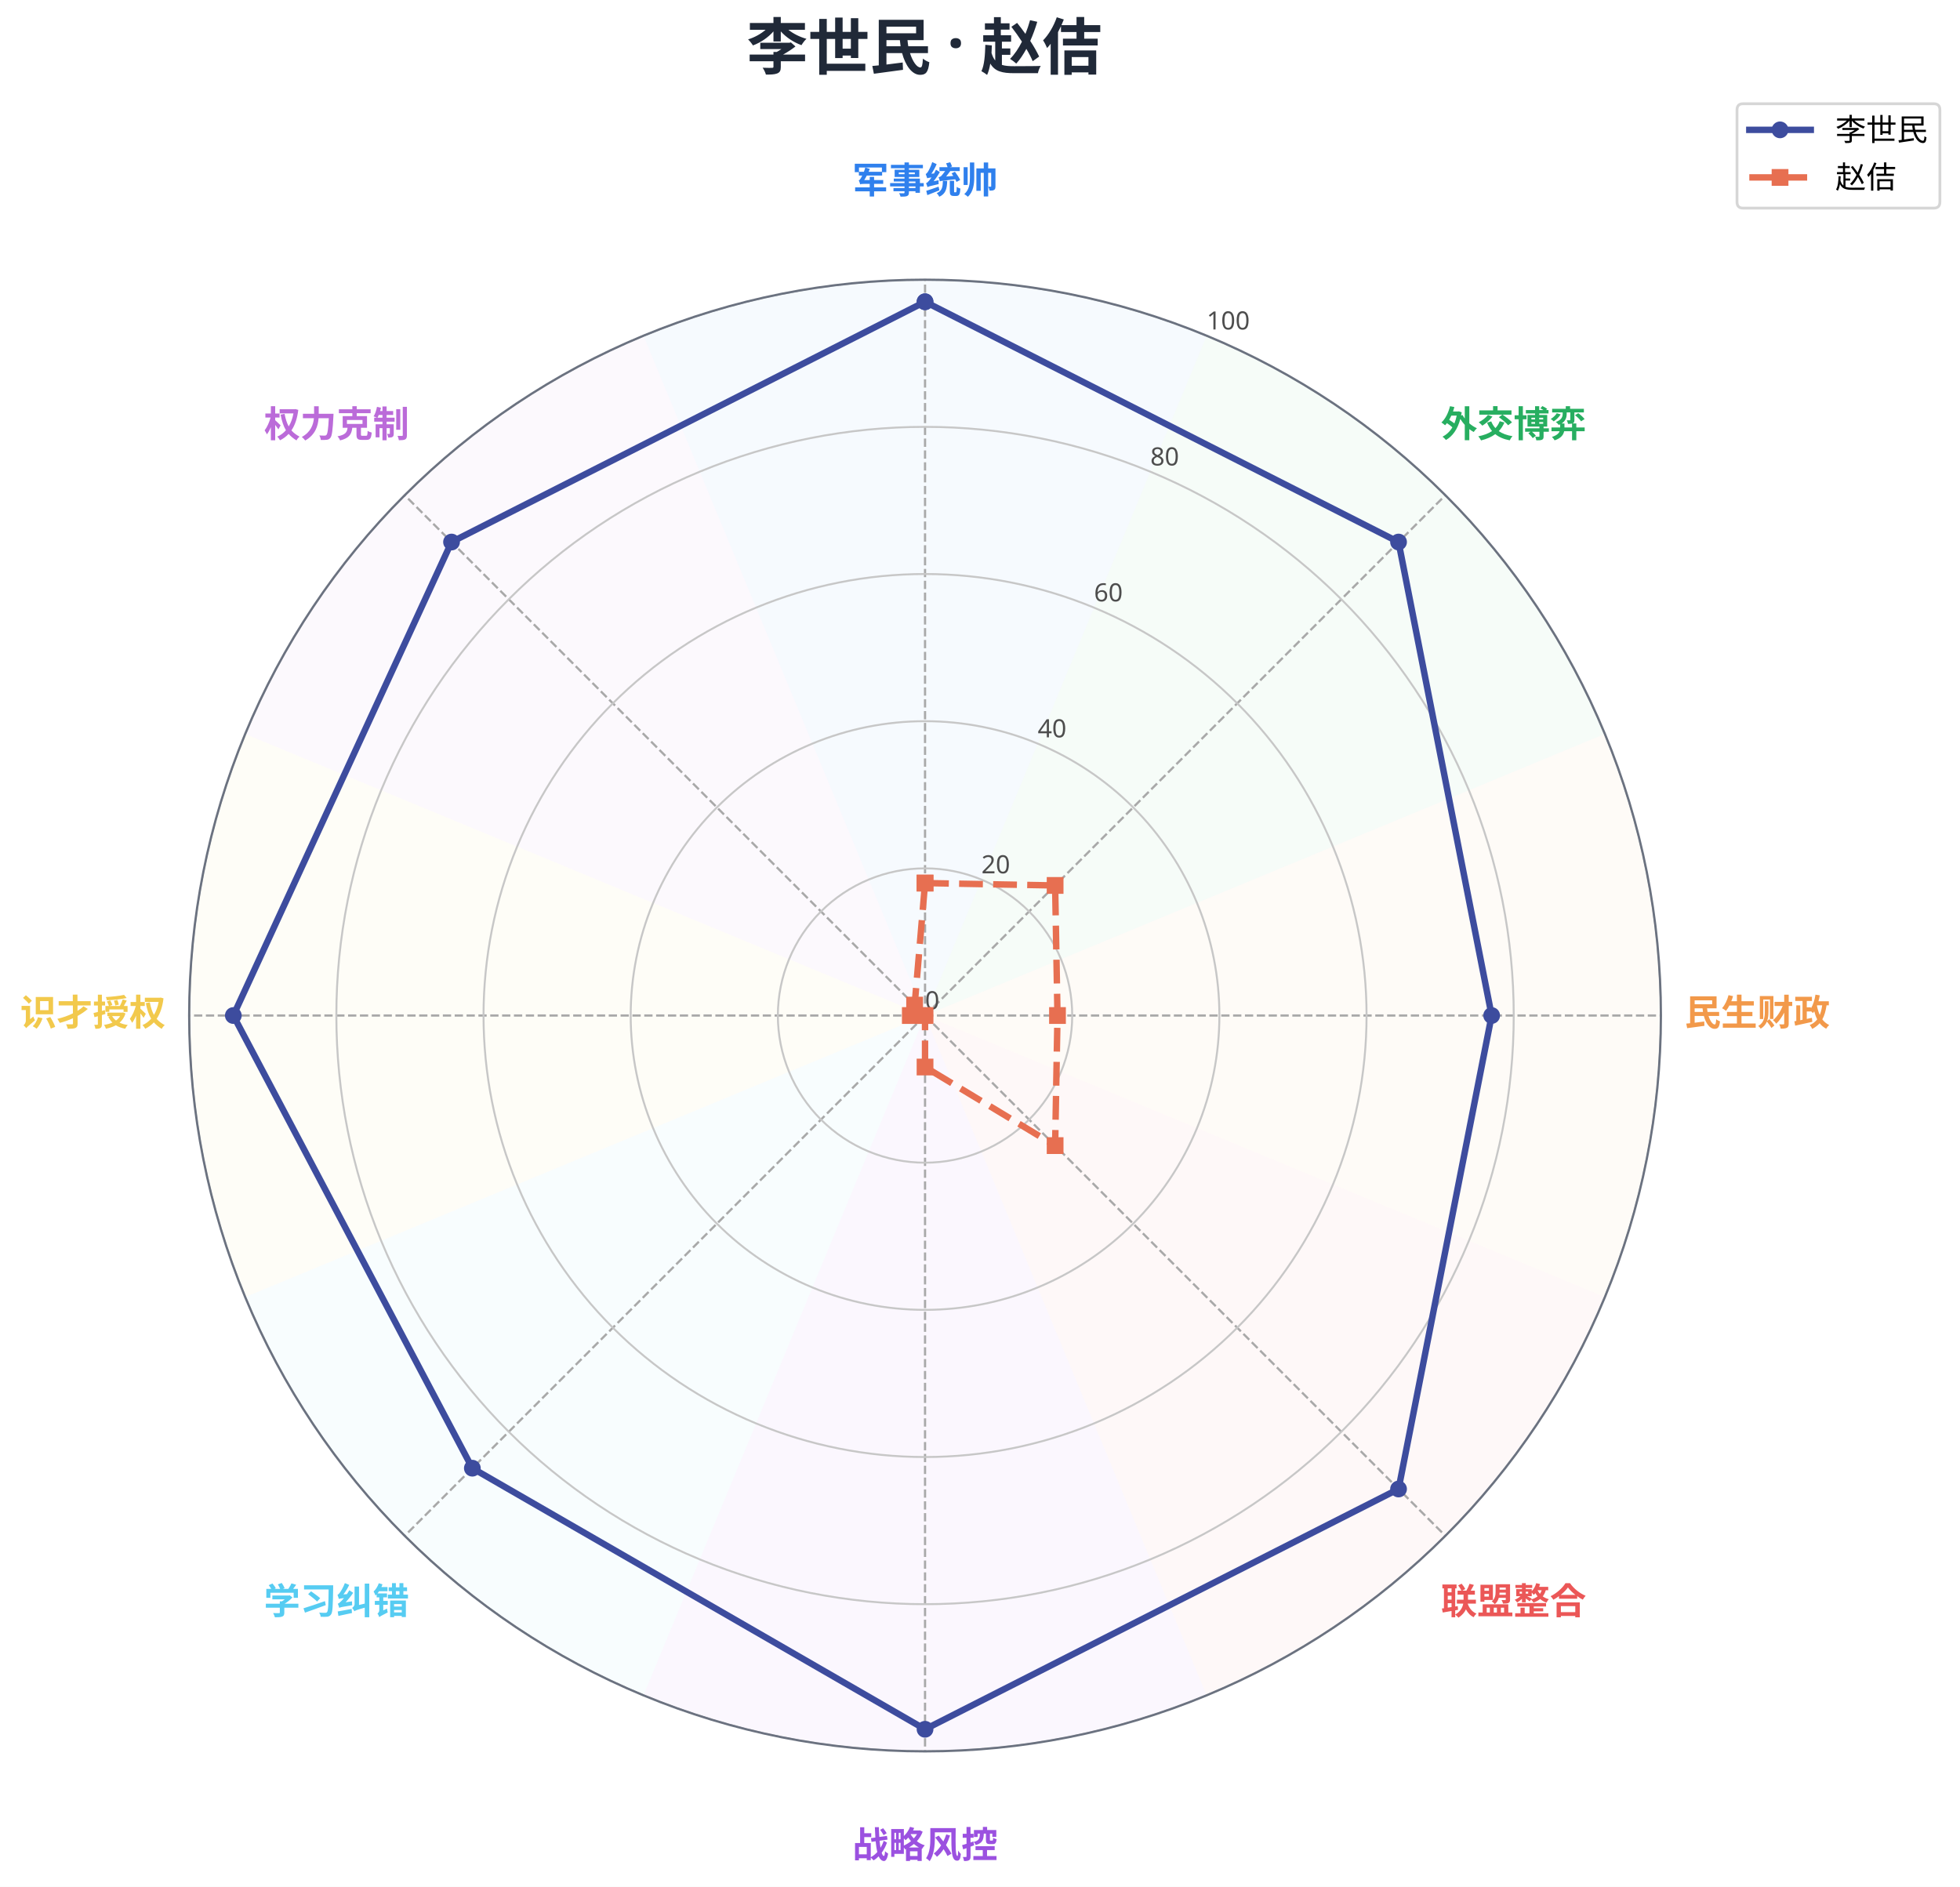
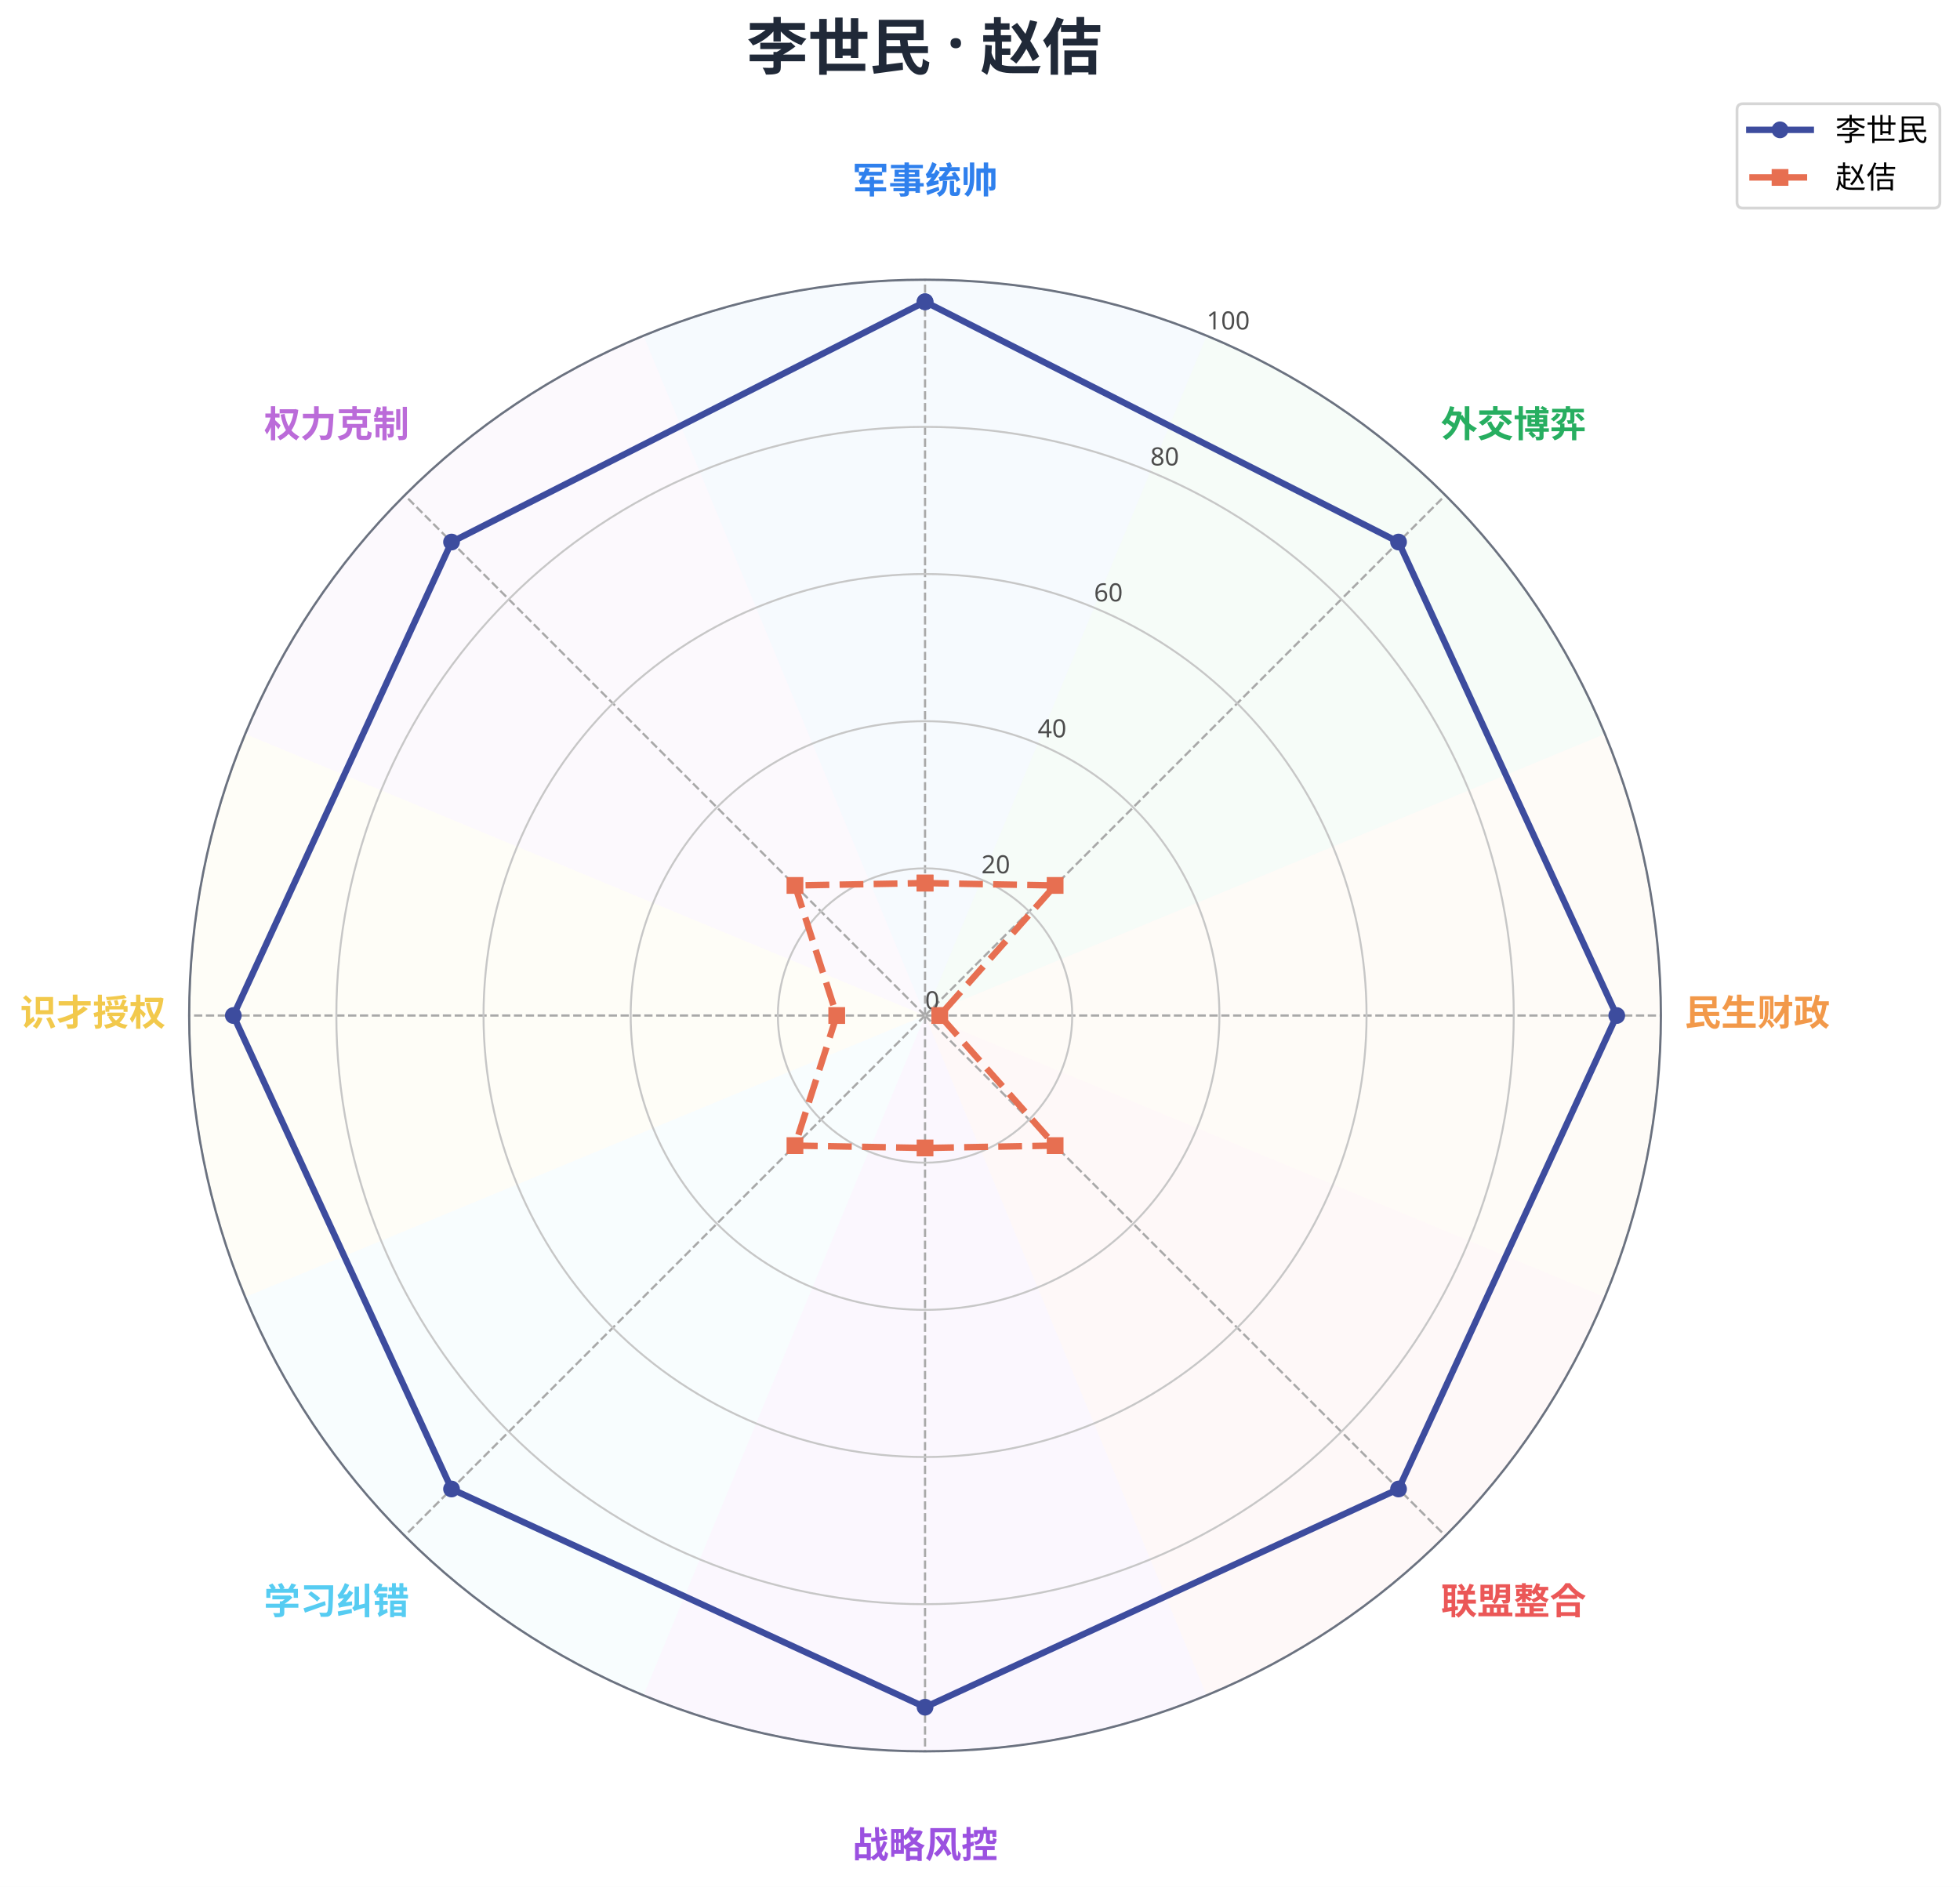
<svg xmlns="http://www.w3.org/2000/svg" xmlns:xlink="http://www.w3.org/1999/xlink" width="701.416pt" height="675.29pt" viewBox="0 0 701.416 675.29" version="1.1">
  <defs>
    <style type="text/css">*{stroke-linejoin: round; stroke-linecap: butt}</style>
  </defs>
  <g id="figure_1">
    <g id="patch_1">
      <path d="M 0 675.29 L 701.416 675.29 L 701.416 -0 L 0 -0 z " style="fill: #ffffff" />
    </g>
    <g id="axes_1">
      <g id="patch_2">
        <path d="M 594.38 363.438 C 594.38 328.857 587.568 294.611 574.334 262.662 C 561.101 230.713 541.702 201.681 517.25 177.229 C 492.797 152.776 463.765 133.377 431.816 120.144 C 399.867 106.91 365.621 100.098 331.04 100.098 C 296.459 100.098 262.213 106.91 230.264 120.144 C 198.315 133.377 169.283 152.776 144.831 177.229 C 120.378 201.681 100.979 230.713 87.746 262.662 C 74.512 294.611 67.7 328.857 67.7 363.438 C 67.7 398.02 74.512 432.265 87.746 464.214 C 100.979 496.163 120.378 525.195 144.831 549.648 C 169.283 574.1 198.315 593.499 230.264 606.732 C 262.213 619.966 296.459 626.778 331.04 626.778 C 365.621 626.778 399.867 619.966 431.816 606.732 C 463.765 593.499 492.797 574.1 517.25 549.648 C 541.702 525.195 561.101 496.163 574.334 464.214 C 587.568 432.265 594.38 398.02 594.38 363.438 M 331.04 363.438 C 331.04 363.438 331.04 363.438 331.04 363.438 C 331.04 363.438 331.04 363.438 331.04 363.438 C 331.04 363.438 331.04 363.438 331.04 363.438 C 331.04 363.438 331.04 363.438 331.04 363.438 C 331.04 363.438 331.04 363.438 331.04 363.438 C 331.04 363.438 331.04 363.438 331.04 363.438 C 331.04 363.438 331.04 363.438 331.04 363.438 C 331.04 363.438 331.04 363.438 331.04 363.438 C 331.04 363.438 331.04 363.438 331.04 363.438 C 331.04 363.438 331.04 363.438 331.04 363.438 C 331.04 363.438 331.04 363.438 331.04 363.438 C 331.04 363.438 331.04 363.438 331.04 363.438 C 331.04 363.438 331.04 363.438 331.04 363.438 C 331.04 363.438 331.04 363.438 331.04 363.438 C 331.04 363.438 331.04 363.438 331.04 363.438 C 331.04 363.438 331.04 363.438 331.04 363.438 z " style="fill: #ffffff" />
      </g>
      <g id="patch_3">
-         <path d="M 331.04 363.438 C 331.04 363.438 331.04 363.438 331.04 363.438 C 331.04 363.438 331.04 363.438 331.04 363.438 L 431.816 120.144 C 399.867 106.91 365.621 100.098 331.04 100.098 C 296.459 100.098 262.213 106.91 230.264 120.144 z " clip-path="url(#p2c9082686b)" style="fill: #2f80ed; opacity: 0.045" />
+         <path d="M 331.04 363.438 C 331.04 363.438 331.04 363.438 331.04 363.438 C 331.04 363.438 331.04 363.438 331.04 363.438 L 431.816 120.144 C 399.867 106.91 365.621 100.098 331.04 100.098 C 296.459 100.098 262.213 106.91 230.264 120.144 z " clip-path="url(#p7568ff7779)" style="fill: #2f80ed; opacity: 0.045" />
      </g>
      <g id="patch_4">
-         <path d="M 331.04 363.438 C 331.04 363.438 331.04 363.438 331.04 363.438 C 331.04 363.438 331.04 363.438 331.04 363.438 L 574.334 262.662 C 561.101 230.713 541.702 201.681 517.25 177.229 C 492.797 152.776 463.765 133.377 431.816 120.144 z " clip-path="url(#p2c9082686b)" style="fill: #27ae60; opacity: 0.045" />
+         <path d="M 331.04 363.438 C 331.04 363.438 331.04 363.438 331.04 363.438 C 331.04 363.438 331.04 363.438 331.04 363.438 L 574.334 262.662 C 561.101 230.713 541.702 201.681 517.25 177.229 C 492.797 152.776 463.765 133.377 431.816 120.144 z " clip-path="url(#p7568ff7779)" style="fill: #27ae60; opacity: 0.045" />
      </g>
      <g id="patch_5">
-         <path d="M 331.04 363.438 C 331.04 363.438 331.04 363.438 331.04 363.438 C 331.04 363.438 331.04 363.438 331.04 363.438 L 574.334 464.214 C 587.568 432.265 594.38 398.02 594.38 363.438 C 594.38 328.857 587.568 294.611 574.334 262.662 z " clip-path="url(#p2c9082686b)" style="fill: #f2994a; opacity: 0.045" />
+         <path d="M 331.04 363.438 C 331.04 363.438 331.04 363.438 331.04 363.438 C 331.04 363.438 331.04 363.438 331.04 363.438 L 574.334 464.214 C 587.568 432.265 594.38 398.02 594.38 363.438 C 594.38 328.857 587.568 294.611 574.334 262.662 z " clip-path="url(#p7568ff7779)" style="fill: #f2994a; opacity: 0.045" />
      </g>
      <g id="patch_6">
-         <path d="M 331.04 363.438 C 331.04 363.438 331.04 363.438 331.04 363.438 C 331.04 363.438 331.04 363.438 331.04 363.438 L 431.816 606.732 C 463.765 593.499 492.797 574.1 517.25 549.648 C 541.702 525.195 561.101 496.163 574.334 464.214 z " clip-path="url(#p2c9082686b)" style="fill: #eb5757; opacity: 0.045" />
+         <path d="M 331.04 363.438 C 331.04 363.438 331.04 363.438 331.04 363.438 C 331.04 363.438 331.04 363.438 331.04 363.438 L 431.816 606.732 C 463.765 593.499 492.797 574.1 517.25 549.648 C 541.702 525.195 561.101 496.163 574.334 464.214 z " clip-path="url(#p7568ff7779)" style="fill: #eb5757; opacity: 0.045" />
      </g>
      <g id="patch_7">
-         <path d="M 331.04 363.438 C 331.04 363.438 331.04 363.438 331.04 363.438 C 331.04 363.438 331.04 363.438 331.04 363.438 L 230.264 606.732 C 262.213 619.966 296.459 626.778 331.04 626.778 C 365.621 626.778 399.867 619.966 431.816 606.732 z " clip-path="url(#p2c9082686b)" style="fill: #9b51e0; opacity: 0.045" />
+         <path d="M 331.04 363.438 C 331.04 363.438 331.04 363.438 331.04 363.438 C 331.04 363.438 331.04 363.438 331.04 363.438 L 230.264 606.732 C 262.213 619.966 296.459 626.778 331.04 626.778 C 365.621 626.778 399.867 619.966 431.816 606.732 z " clip-path="url(#p7568ff7779)" style="fill: #9b51e0; opacity: 0.045" />
      </g>
      <g id="patch_8">
-         <path d="M 331.04 363.438 C 331.04 363.438 331.04 363.438 331.04 363.438 C 331.04 363.438 331.04 363.438 331.04 363.438 L 87.746 464.214 C 100.979 496.163 120.378 525.195 144.831 549.648 C 169.283 574.1 198.315 593.499 230.264 606.732 z " clip-path="url(#p2c9082686b)" style="fill: #56ccf2; opacity: 0.045" />
+         <path d="M 331.04 363.438 C 331.04 363.438 331.04 363.438 331.04 363.438 C 331.04 363.438 331.04 363.438 331.04 363.438 L 87.746 464.214 C 100.979 496.163 120.378 525.195 144.831 549.648 C 169.283 574.1 198.315 593.499 230.264 606.732 z " clip-path="url(#p7568ff7779)" style="fill: #56ccf2; opacity: 0.045" />
      </g>
      <g id="patch_9">
-         <path d="M 331.04 363.438 C 331.04 363.438 331.04 363.438 331.04 363.438 C 331.04 363.438 331.04 363.438 331.04 363.438 L 87.746 262.662 C 74.512 294.611 67.7 328.857 67.7 363.438 C 67.7 398.02 74.512 432.265 87.746 464.214 z " clip-path="url(#p2c9082686b)" style="fill: #f2c94c; opacity: 0.045" />
+         <path d="M 331.04 363.438 C 331.04 363.438 331.04 363.438 331.04 363.438 C 331.04 363.438 331.04 363.438 331.04 363.438 L 87.746 262.662 C 74.512 294.611 67.7 328.857 67.7 363.438 C 67.7 398.02 74.512 432.265 87.746 464.214 z " clip-path="url(#p7568ff7779)" style="fill: #f2c94c; opacity: 0.045" />
      </g>
      <g id="patch_10">
-         <path d="M 331.04 363.438 C 331.04 363.438 331.04 363.438 331.04 363.438 C 331.04 363.438 331.04 363.438 331.04 363.438 L 230.264 120.144 C 198.315 133.377 169.283 152.776 144.831 177.229 C 120.378 201.681 100.979 230.713 87.746 262.662 z " clip-path="url(#p2c9082686b)" style="fill: #bb6bd9; opacity: 0.045" />
+         <path d="M 331.04 363.438 C 331.04 363.438 331.04 363.438 331.04 363.438 C 331.04 363.438 331.04 363.438 331.04 363.438 L 230.264 120.144 C 198.315 133.377 169.283 152.776 144.831 177.229 C 120.378 201.681 100.979 230.713 87.746 262.662 z " clip-path="url(#p7568ff7779)" style="fill: #bb6bd9; opacity: 0.045" />
      </g>
      <g id="matplotlib.axis_1">
        <g id="xtick_1">
          <g id="line2d_1">
-             <path d="M 331.04 363.438 L 331.04 100.098 " clip-path="url(#p2c9082686b)" style="fill: none; stroke-dasharray: 2.96,1.28; stroke-dashoffset: 0; stroke: #a9a9a9; stroke-width: 0.8" />
+             <path d="M 331.04 363.438 L 331.04 100.098 " clip-path="url(#p7568ff7779)" style="fill: none; stroke-dasharray: 2.96,1.28; stroke-dashoffset: 0; stroke: #a9a9a9; stroke-width: 0.8" />
          </g>
          <g id="text_1">
            <text style="font-weight: 600; font-size: 13px; font-family: 'Microsoft YaHei'; text-anchor: middle; fill: #2f80ed" x="331.04" y="69.178" transform="rotate(-0 331.04 69.17812)">军事统帅</text>
          </g>
        </g>
        <g id="xtick_2">
          <g id="line2d_2">
-             <path d="M 331.04 363.438 L 517.25 177.229 " clip-path="url(#p2c9082686b)" style="fill: none; stroke-dasharray: 2.96,1.28; stroke-dashoffset: 0; stroke: #a9a9a9; stroke-width: 0.8" />
+             <path d="M 331.04 363.438 L 517.25 177.229 " clip-path="url(#p7568ff7779)" style="fill: none; stroke-dasharray: 2.96,1.28; stroke-dashoffset: 0; stroke: #a9a9a9; stroke-width: 0.8" />
          </g>
          <g id="text_2">
            <text style="font-weight: 600; font-size: 13px; font-family: 'Microsoft YaHei'; text-anchor: middle; fill: #27ae60" x="541.645" y="156.413" transform="rotate(-0 541.6447 156.4134)">外交博弈</text>
          </g>
        </g>
        <g id="xtick_3">
          <g id="line2d_3">
-             <path d="M 331.04 363.438 L 594.38 363.438 " clip-path="url(#p2c9082686b)" style="fill: none; stroke-dasharray: 2.96,1.28; stroke-dashoffset: 0; stroke: #a9a9a9; stroke-width: 0.8" />
+             <path d="M 331.04 363.438 L 594.38 363.438 " clip-path="url(#p7568ff7779)" style="fill: none; stroke-dasharray: 2.96,1.28; stroke-dashoffset: 0; stroke: #a9a9a9; stroke-width: 0.8" />
          </g>
          <g id="text_3">
            <text style="font-weight: 600; font-size: 13px; font-family: 'Microsoft YaHei'; text-anchor: middle; fill: #f2994a" x="628.88" y="367.018" transform="rotate(-0 628.88 367.0181)">民生财政</text>
          </g>
        </g>
        <g id="xtick_4">
          <g id="line2d_4">
-             <path d="M 331.04 363.438 L 517.25 549.648 " clip-path="url(#p2c9082686b)" style="fill: none; stroke-dasharray: 2.96,1.28; stroke-dashoffset: 0; stroke: #a9a9a9; stroke-width: 0.8" />
+             <path d="M 331.04 363.438 L 517.25 549.648 " clip-path="url(#p7568ff7779)" style="fill: none; stroke-dasharray: 2.96,1.28; stroke-dashoffset: 0; stroke: #a9a9a9; stroke-width: 0.8" />
          </g>
          <g id="text_4">
            <text style="font-weight: 600; font-size: 13px; font-family: 'Microsoft YaHei'; text-anchor: middle; fill: #eb5757" x="541.645" y="577.623" transform="rotate(-0 541.6447 577.6228)">联盟整合</text>
          </g>
        </g>
        <g id="xtick_5">
          <g id="line2d_5">
-             <path d="M 331.04 363.438 L 331.04 626.778 " clip-path="url(#p2c9082686b)" style="fill: none; stroke-dasharray: 2.96,1.28; stroke-dashoffset: 0; stroke: #a9a9a9; stroke-width: 0.8" />
+             <path d="M 331.04 363.438 L 331.04 626.778 " clip-path="url(#p7568ff7779)" style="fill: none; stroke-dasharray: 2.96,1.28; stroke-dashoffset: 0; stroke: #a9a9a9; stroke-width: 0.8" />
          </g>
          <g id="text_5">
            <text style="font-weight: 600; font-size: 13px; font-family: 'Microsoft YaHei'; text-anchor: middle; fill: #9b51e0" x="331.04" y="664.858" transform="rotate(-0 331.04 664.8581)">战略风控</text>
          </g>
        </g>
        <g id="xtick_6">
          <g id="line2d_6">
-             <path d="M 331.04 363.438 L 144.831 549.648 " clip-path="url(#p2c9082686b)" style="fill: none; stroke-dasharray: 2.96,1.28; stroke-dashoffset: 0; stroke: #a9a9a9; stroke-width: 0.8" />
+             <path d="M 331.04 363.438 L 144.831 549.648 " clip-path="url(#p7568ff7779)" style="fill: none; stroke-dasharray: 2.96,1.28; stroke-dashoffset: 0; stroke: #a9a9a9; stroke-width: 0.8" />
          </g>
          <g id="text_6">
            <text style="font-weight: 600; font-size: 13px; font-family: 'Microsoft YaHei'; text-anchor: middle; fill: #56ccf2" x="120.435" y="577.623" transform="rotate(-0 120.4353 577.6228)">学习纠错</text>
          </g>
        </g>
        <g id="xtick_7">
          <g id="line2d_7">
-             <path d="M 331.04 363.438 L 67.7 363.438 " clip-path="url(#p2c9082686b)" style="fill: none; stroke-dasharray: 2.96,1.28; stroke-dashoffset: 0; stroke: #a9a9a9; stroke-width: 0.8" />
+             <path d="M 331.04 363.438 L 67.7 363.438 " clip-path="url(#p7568ff7779)" style="fill: none; stroke-dasharray: 2.96,1.28; stroke-dashoffset: 0; stroke: #a9a9a9; stroke-width: 0.8" />
          </g>
          <g id="text_7">
            <text style="font-weight: 600; font-size: 13px; font-family: 'Microsoft YaHei'; text-anchor: middle; fill: #f2c94c" x="33.2" y="367.018" transform="rotate(-0 33.2 367.0181)">识才授权</text>
          </g>
        </g>
        <g id="xtick_8">
          <g id="line2d_8">
-             <path d="M 331.04 363.438 L 144.831 177.229 " clip-path="url(#p2c9082686b)" style="fill: none; stroke-dasharray: 2.96,1.28; stroke-dashoffset: 0; stroke: #a9a9a9; stroke-width: 0.8" />
+             <path d="M 331.04 363.438 L 144.831 177.229 " clip-path="url(#p7568ff7779)" style="fill: none; stroke-dasharray: 2.96,1.28; stroke-dashoffset: 0; stroke: #a9a9a9; stroke-width: 0.8" />
          </g>
          <g id="text_8">
            <text style="font-weight: 600; font-size: 13px; font-family: 'Microsoft YaHei'; text-anchor: middle; fill: #bb6bd9" x="120.435" y="156.413" transform="rotate(-0 120.4353 156.4134)">权力克制</text>
          </g>
        </g>
      </g>
      <g id="matplotlib.axis_2">
        <g id="ytick_1">
          <g id="line2d_9">
-             <path d="M 331.04 363.438 C 331.04 363.438 331.04 363.438 331.04 363.438 C 331.04 363.438 331.04 363.438 331.04 363.438 C 331.04 363.438 331.04 363.438 331.04 363.438 C 331.04 363.438 331.04 363.438 331.04 363.438 C 331.04 363.438 331.04 363.438 331.04 363.438 C 331.04 363.438 331.04 363.438 331.04 363.438 C 331.04 363.438 331.04 363.438 331.04 363.438 C 331.04 363.438 331.04 363.438 331.04 363.438 C 331.04 363.438 331.04 363.438 331.04 363.438 C 331.04 363.438 331.04 363.438 331.04 363.438 C 331.04 363.438 331.04 363.438 331.04 363.438 C 331.04 363.438 331.04 363.438 331.04 363.438 C 331.04 363.438 331.04 363.438 331.04 363.438 C 331.04 363.438 331.04 363.438 331.04 363.438 C 331.04 363.438 331.04 363.438 331.04 363.438 C 331.04 363.438 331.04 363.438 331.04 363.438 " clip-path="url(#p2c9082686b)" style="fill: none; stroke: #c7c7c7; stroke-width: 0.7; stroke-linecap: square" />
+             <path d="M 331.04 363.438 C 331.04 363.438 331.04 363.438 331.04 363.438 C 331.04 363.438 331.04 363.438 331.04 363.438 C 331.04 363.438 331.04 363.438 331.04 363.438 C 331.04 363.438 331.04 363.438 331.04 363.438 C 331.04 363.438 331.04 363.438 331.04 363.438 C 331.04 363.438 331.04 363.438 331.04 363.438 C 331.04 363.438 331.04 363.438 331.04 363.438 C 331.04 363.438 331.04 363.438 331.04 363.438 C 331.04 363.438 331.04 363.438 331.04 363.438 C 331.04 363.438 331.04 363.438 331.04 363.438 C 331.04 363.438 331.04 363.438 331.04 363.438 C 331.04 363.438 331.04 363.438 331.04 363.438 C 331.04 363.438 331.04 363.438 331.04 363.438 C 331.04 363.438 331.04 363.438 331.04 363.438 C 331.04 363.438 331.04 363.438 331.04 363.438 C 331.04 363.438 331.04 363.438 331.04 363.438 " clip-path="url(#p7568ff7779)" style="fill: none; stroke: #c7c7c7; stroke-width: 0.7; stroke-linecap: square" />
          </g>
          <g id="text_9">
            <text style="font-size: 9px; font-family: 'Microsoft YaHei'; text-anchor: start; fill: #4d4d4d" x="331.04" y="361.201" transform="rotate(-0 331.04 361.2007)">0</text>
          </g>
        </g>
        <g id="ytick_2">
          <g id="line2d_10">
-             <path d="M 331.04 310.77 C 337.956 310.77 344.805 312.132 351.195 314.779 C 357.585 317.426 363.391 321.306 368.282 326.196 C 373.172 331.087 377.052 336.893 379.699 343.283 C 382.346 349.673 383.708 356.522 383.708 363.438 C 383.708 370.354 382.346 377.203 379.699 383.593 C 377.052 389.983 373.172 395.789 368.282 400.68 C 363.391 405.571 357.585 409.45 351.195 412.097 C 344.805 414.744 337.956 416.106 331.04 416.106 C 324.124 416.106 317.275 414.744 310.885 412.097 C 304.495 409.45 298.689 405.571 293.798 400.68 C 288.908 395.789 285.028 389.983 282.381 383.593 C 279.734 377.203 278.372 370.354 278.372 363.438 C 278.372 356.522 279.734 349.673 282.381 343.283 C 285.028 336.893 288.908 331.087 293.798 326.196 C 298.689 321.306 304.495 317.426 310.885 314.779 C 317.275 312.132 324.124 310.77 331.04 310.77 " clip-path="url(#p2c9082686b)" style="fill: none; stroke: #c7c7c7; stroke-width: 0.7; stroke-linecap: square" />
+             <path d="M 331.04 310.77 C 337.956 310.77 344.805 312.132 351.195 314.779 C 357.585 317.426 363.391 321.306 368.282 326.196 C 373.172 331.087 377.052 336.893 379.699 343.283 C 382.346 349.673 383.708 356.522 383.708 363.438 C 383.708 370.354 382.346 377.203 379.699 383.593 C 377.052 389.983 373.172 395.789 368.282 400.68 C 363.391 405.571 357.585 409.45 351.195 412.097 C 344.805 414.744 337.956 416.106 331.04 416.106 C 324.124 416.106 317.275 414.744 310.885 412.097 C 304.495 409.45 298.689 405.571 293.798 400.68 C 288.908 395.789 285.028 389.983 282.381 383.593 C 279.734 377.203 278.372 370.354 278.372 363.438 C 278.372 356.522 279.734 349.673 282.381 343.283 C 285.028 336.893 288.908 331.087 293.798 326.196 C 298.689 321.306 304.495 317.426 310.885 314.779 C 317.275 312.132 324.124 310.77 331.04 310.77 " clip-path="url(#p7568ff7779)" style="fill: none; stroke: #c7c7c7; stroke-width: 0.7; stroke-linecap: square" />
          </g>
          <g id="text_10">
            <text style="font-size: 9px; font-family: 'Microsoft YaHei'; text-anchor: start; fill: #4d4d4d" x="351.195" y="312.542" transform="rotate(-0 351.1952 312.5418)">20</text>
          </g>
        </g>
        <g id="ytick_3">
          <g id="line2d_11">
-             <path d="M 331.04 258.102 C 344.873 258.102 358.571 260.827 371.35 266.12 C 384.13 271.414 395.743 279.173 405.524 288.954 C 415.305 298.735 423.064 310.348 428.358 323.128 C 433.651 335.907 436.376 349.605 436.376 363.438 C 436.376 377.271 433.651 390.969 428.358 403.748 C 423.064 416.528 415.305 428.141 405.524 437.922 C 395.743 447.703 384.13 455.462 371.35 460.756 C 358.571 466.049 344.873 468.774 331.04 468.774 C 317.207 468.774 303.509 466.049 290.73 460.756 C 277.95 455.462 266.337 447.703 256.556 437.922 C 246.775 428.141 239.016 416.528 233.722 403.748 C 228.429 390.969 225.704 377.271 225.704 363.438 C 225.704 349.605 228.429 335.907 233.722 323.128 C 239.016 310.348 246.775 298.735 256.556 288.954 C 266.337 279.173 277.95 271.414 290.73 266.12 C 303.509 260.827 317.207 258.102 331.04 258.102 " clip-path="url(#p2c9082686b)" style="fill: none; stroke: #c7c7c7; stroke-width: 0.7; stroke-linecap: square" />
+             <path d="M 331.04 258.102 C 344.873 258.102 358.571 260.827 371.35 266.12 C 384.13 271.414 395.743 279.173 405.524 288.954 C 415.305 298.735 423.064 310.348 428.358 323.128 C 433.651 335.907 436.376 349.605 436.376 363.438 C 436.376 377.271 433.651 390.969 428.358 403.748 C 423.064 416.528 415.305 428.141 405.524 437.922 C 395.743 447.703 384.13 455.462 371.35 460.756 C 358.571 466.049 344.873 468.774 331.04 468.774 C 317.207 468.774 303.509 466.049 290.73 460.756 C 277.95 455.462 266.337 447.703 256.556 437.922 C 246.775 428.141 239.016 416.528 233.722 403.748 C 228.429 390.969 225.704 377.271 225.704 363.438 C 225.704 349.605 228.429 335.907 233.722 323.128 C 239.016 310.348 246.775 298.735 256.556 288.954 C 266.337 279.173 277.95 271.414 290.73 266.12 C 303.509 260.827 317.207 258.102 331.04 258.102 " clip-path="url(#p7568ff7779)" style="fill: none; stroke: #c7c7c7; stroke-width: 0.7; stroke-linecap: square" />
          </g>
          <g id="text_11">
            <text style="font-size: 9px; font-family: 'Microsoft YaHei'; text-anchor: start; fill: #4d4d4d" x="371.35" y="263.883" transform="rotate(-0 371.3503 263.8829)">40</text>
          </g>
        </g>
        <g id="ytick_4">
          <g id="line2d_12">
-             <path d="M 331.04 205.434 C 351.789 205.434 372.336 209.521 391.506 217.461 C 410.675 225.402 428.094 237.041 442.766 251.712 C 457.437 266.384 469.076 283.803 477.017 302.973 C 484.957 322.142 489.044 342.689 489.044 363.438 C 489.044 384.187 484.957 404.734 477.017 423.904 C 469.076 443.073 457.437 460.492 442.766 475.164 C 428.094 489.835 410.675 501.474 391.506 509.415 C 372.336 517.355 351.789 521.442 331.04 521.442 C 310.291 521.442 289.744 517.355 270.574 509.415 C 251.405 501.474 233.986 489.835 219.314 475.164 C 204.643 460.492 193.004 443.073 185.063 423.904 C 177.123 404.734 173.036 384.187 173.036 363.438 C 173.036 342.689 177.123 322.142 185.063 302.973 C 193.004 283.803 204.643 266.384 219.314 251.712 C 233.986 237.041 251.405 225.402 270.574 217.461 C 289.744 209.521 310.291 205.434 331.04 205.434 " clip-path="url(#p2c9082686b)" style="fill: none; stroke: #c7c7c7; stroke-width: 0.7; stroke-linecap: square" />
+             <path d="M 331.04 205.434 C 351.789 205.434 372.336 209.521 391.506 217.461 C 410.675 225.402 428.094 237.041 442.766 251.712 C 457.437 266.384 469.076 283.803 477.017 302.973 C 484.957 322.142 489.044 342.689 489.044 363.438 C 489.044 384.187 484.957 404.734 477.017 423.904 C 469.076 443.073 457.437 460.492 442.766 475.164 C 428.094 489.835 410.675 501.474 391.506 509.415 C 372.336 517.355 351.789 521.442 331.04 521.442 C 310.291 521.442 289.744 517.355 270.574 509.415 C 251.405 501.474 233.986 489.835 219.314 475.164 C 204.643 460.492 193.004 443.073 185.063 423.904 C 177.123 404.734 173.036 384.187 173.036 363.438 C 173.036 342.689 177.123 322.142 185.063 302.973 C 193.004 283.803 204.643 266.384 219.314 251.712 C 233.986 237.041 251.405 225.402 270.574 217.461 C 289.744 209.521 310.291 205.434 331.04 205.434 " clip-path="url(#p7568ff7779)" style="fill: none; stroke: #c7c7c7; stroke-width: 0.7; stroke-linecap: square" />
          </g>
          <g id="text_12">
            <text style="font-size: 9px; font-family: 'Microsoft YaHei'; text-anchor: start; fill: #4d4d4d" x="391.506" y="215.224" transform="rotate(-0 391.5055 215.224)">60</text>
          </g>
        </g>
        <g id="ytick_5">
          <g id="line2d_13">
-             <path d="M 331.04 152.766 C 358.705 152.766 386.101 158.215 411.661 168.802 C 437.22 179.39 460.445 194.908 480.008 214.47 C 499.57 234.033 515.089 257.258 525.676 282.817 C 536.263 308.377 541.712 335.773 541.712 363.438 C 541.712 391.103 536.263 418.499 525.676 444.059 C 515.089 469.618 499.57 492.843 480.008 512.406 C 460.445 531.968 437.22 547.487 411.661 558.074 C 386.101 568.661 358.705 574.11 331.04 574.11 C 303.375 574.11 275.979 568.661 250.419 558.074 C 224.86 547.487 201.635 531.968 182.072 512.406 C 162.51 492.843 146.991 469.618 136.404 444.059 C 125.817 418.499 120.368 391.103 120.368 363.438 C 120.368 335.773 125.817 308.377 136.404 282.817 C 146.991 257.258 162.51 234.033 182.072 214.47 C 201.635 194.908 224.86 179.39 250.419 168.802 C 275.979 158.215 303.375 152.766 331.04 152.766 " clip-path="url(#p2c9082686b)" style="fill: none; stroke: #c7c7c7; stroke-width: 0.7; stroke-linecap: square" />
+             <path d="M 331.04 152.766 C 358.705 152.766 386.101 158.215 411.661 168.802 C 437.22 179.39 460.445 194.908 480.008 214.47 C 499.57 234.033 515.089 257.258 525.676 282.817 C 536.263 308.377 541.712 335.773 541.712 363.438 C 541.712 391.103 536.263 418.499 525.676 444.059 C 515.089 469.618 499.57 492.843 480.008 512.406 C 460.445 531.968 437.22 547.487 411.661 558.074 C 386.101 568.661 358.705 574.11 331.04 574.11 C 303.375 574.11 275.979 568.661 250.419 558.074 C 224.86 547.487 201.635 531.968 182.072 512.406 C 162.51 492.843 146.991 469.618 136.404 444.059 C 125.817 418.499 120.368 391.103 120.368 363.438 C 120.368 335.773 125.817 308.377 136.404 282.817 C 146.991 257.258 162.51 234.033 182.072 214.47 C 201.635 194.908 224.86 179.39 250.419 168.802 C 275.979 158.215 303.375 152.766 331.04 152.766 " clip-path="url(#p7568ff7779)" style="fill: none; stroke: #c7c7c7; stroke-width: 0.7; stroke-linecap: square" />
          </g>
          <g id="text_13">
            <text style="font-size: 9px; font-family: 'Microsoft YaHei'; text-anchor: start; fill: #4d4d4d" x="411.661" y="166.565" transform="rotate(-0 411.6607 166.5652)">80</text>
          </g>
        </g>
        <g id="ytick_6">
          <g id="line2d_14">
-             <path d="M 331.04 100.098 C 365.621 100.098 399.867 106.91 431.816 120.144 C 463.765 133.377 492.797 152.776 517.25 177.229 C 541.702 201.681 561.101 230.713 574.334 262.662 C 587.568 294.611 594.38 328.857 594.38 363.438 C 594.38 398.02 587.568 432.265 574.334 464.214 C 561.101 496.163 541.702 525.195 517.25 549.648 C 492.797 574.1 463.765 593.499 431.816 606.732 C 399.867 619.966 365.621 626.778 331.04 626.778 C 296.459 626.778 262.213 619.966 230.264 606.732 C 198.315 593.499 169.283 574.1 144.831 549.648 C 120.378 525.195 100.979 496.163 87.746 464.214 C 74.512 432.265 67.7 398.02 67.7 363.438 C 67.7 328.857 74.512 294.611 87.746 262.662 C 100.979 230.713 120.378 201.681 144.831 177.229 C 169.283 152.776 198.315 133.377 230.264 120.144 C 262.213 106.91 296.459 100.098 331.04 100.098 " clip-path="url(#p2c9082686b)" style="fill: none; stroke: #c7c7c7; stroke-width: 0.7; stroke-linecap: square" />
+             <path d="M 331.04 100.098 C 365.621 100.098 399.867 106.91 431.816 120.144 C 463.765 133.377 492.797 152.776 517.25 177.229 C 541.702 201.681 561.101 230.713 574.334 262.662 C 587.568 294.611 594.38 328.857 594.38 363.438 C 594.38 398.02 587.568 432.265 574.334 464.214 C 561.101 496.163 541.702 525.195 517.25 549.648 C 492.797 574.1 463.765 593.499 431.816 606.732 C 399.867 619.966 365.621 626.778 331.04 626.778 C 296.459 626.778 262.213 619.966 230.264 606.732 C 198.315 593.499 169.283 574.1 144.831 549.648 C 120.378 525.195 100.979 496.163 87.746 464.214 C 74.512 432.265 67.7 398.02 67.7 363.438 C 67.7 328.857 74.512 294.611 87.746 262.662 C 100.979 230.713 120.378 201.681 144.831 177.229 C 169.283 152.776 198.315 133.377 230.264 120.144 C 262.213 106.91 296.459 100.098 331.04 100.098 " clip-path="url(#p7568ff7779)" style="fill: none; stroke: #c7c7c7; stroke-width: 0.7; stroke-linecap: square" />
          </g>
          <g id="text_14">
            <text style="font-size: 9px; font-family: 'Microsoft YaHei'; text-anchor: start; fill: #4d4d4d" x="431.816" y="117.906" transform="rotate(-0 431.8159 117.9063)">100</text>
          </g>
        </g>
      </g>
      <g id="line2d_15">
-         <path d="M 331.04 107.998 L 500.491 193.987 L 533.812 363.438 L 500.491 532.889 L 331.04 618.878 L 169.038 525.44 L 83.5 363.438 L 161.589 193.987 L 331.04 107.998 " clip-path="url(#p2c9082686b)" style="fill: none; stroke: #3d4c9e; stroke-width: 2.3; stroke-linecap: square" />
+         <path d="M 331.04 107.998 L 500.491 193.987 L 578.58 363.438 L 500.491 532.889 L 331.04 610.978 L 161.589 532.889 L 83.5 363.438 L 161.589 193.987 L 331.04 107.998 " clip-path="url(#p7568ff7779)" style="fill: none; stroke: #3d4c9e; stroke-width: 2.3; stroke-linecap: square" />
        <defs>
-           <path id="m417391a338" d="M 0 2.5 C 0.663 2.5 1.299 2.237 1.768 1.768 C 2.237 1.299 2.5 0.663 2.5 0 C 2.5 -0.663 2.237 -1.299 1.768 -1.768 C 1.299 -2.237 0.663 -2.5 0 -2.5 C -0.663 -2.5 -1.299 -2.237 -1.768 -1.768 C -2.237 -1.299 -2.5 -0.663 -2.5 0 C -2.5 0.663 -2.237 1.299 -1.768 1.768 C -1.299 2.237 -0.663 2.5 0 2.5 z " style="stroke: #3d4c9e" />
+           <path id="m89d40056dc" d="M 0 2.5 C 0.663 2.5 1.299 2.237 1.768 1.768 C 2.237 1.299 2.5 0.663 2.5 0 C 2.5 -0.663 2.237 -1.299 1.768 -1.768 C 1.299 -2.237 0.663 -2.5 0 -2.5 C -0.663 -2.5 -1.299 -2.237 -1.768 -1.768 C -2.237 -1.299 -2.5 -0.663 -2.5 0 C -2.5 0.663 -2.237 1.299 -1.768 1.768 C -1.299 2.237 -0.663 2.5 0 2.5 z " style="stroke: #3d4c9e" />
        </defs>
-         <g clip-path="url(#p2c9082686b)">
-           <use xlink:href="#m417391a338" x="331.04" y="107.998" style="fill: #3d4c9e; stroke: #3d4c9e" />
-           <use xlink:href="#m417391a338" x="500.491" y="193.987" style="fill: #3d4c9e; stroke: #3d4c9e" />
-           <use xlink:href="#m417391a338" x="533.812" y="363.438" style="fill: #3d4c9e; stroke: #3d4c9e" />
-           <use xlink:href="#m417391a338" x="500.491" y="532.889" style="fill: #3d4c9e; stroke: #3d4c9e" />
-           <use xlink:href="#m417391a338" x="331.04" y="618.878" style="fill: #3d4c9e; stroke: #3d4c9e" />
-           <use xlink:href="#m417391a338" x="169.038" y="525.44" style="fill: #3d4c9e; stroke: #3d4c9e" />
-           <use xlink:href="#m417391a338" x="83.5" y="363.438" style="fill: #3d4c9e; stroke: #3d4c9e" />
-           <use xlink:href="#m417391a338" x="161.589" y="193.987" style="fill: #3d4c9e; stroke: #3d4c9e" />
-           <use xlink:href="#m417391a338" x="331.04" y="107.998" style="fill: #3d4c9e; stroke: #3d4c9e" />
+         <g clip-path="url(#p7568ff7779)">
+           <use xlink:href="#m89d40056dc" x="331.04" y="107.998" style="fill: #3d4c9e; stroke: #3d4c9e" />
+           <use xlink:href="#m89d40056dc" x="500.491" y="193.987" style="fill: #3d4c9e; stroke: #3d4c9e" />
+           <use xlink:href="#m89d40056dc" x="578.58" y="363.438" style="fill: #3d4c9e; stroke: #3d4c9e" />
+           <use xlink:href="#m89d40056dc" x="500.491" y="532.889" style="fill: #3d4c9e; stroke: #3d4c9e" />
+           <use xlink:href="#m89d40056dc" x="331.04" y="610.978" style="fill: #3d4c9e; stroke: #3d4c9e" />
+           <use xlink:href="#m89d40056dc" x="161.589" y="532.889" style="fill: #3d4c9e; stroke: #3d4c9e" />
+           <use xlink:href="#m89d40056dc" x="83.5" y="363.438" style="fill: #3d4c9e; stroke: #3d4c9e" />
+           <use xlink:href="#m89d40056dc" x="161.589" y="193.987" style="fill: #3d4c9e; stroke: #3d4c9e" />
+           <use xlink:href="#m89d40056dc" x="331.04" y="107.998" style="fill: #3d4c9e; stroke: #3d4c9e" />
        </g>
      </g>
      <g id="line2d_16">
-         <path d="M 331.04 316.037 L 377.592 316.886 L 378.441 363.438 L 377.592 409.99 L 331.04 381.872 L 331.04 363.438 L 325.773 363.438 L 327.316 359.714 L 331.04 316.037 " clip-path="url(#p2c9082686b)" style="fill: none; stroke-dasharray: 8.51,3.68; stroke-dashoffset: 0; stroke: #e76f51; stroke-width: 2.3" />
+         <path d="M 331.04 316.037 L 377.592 316.886 L 336.307 363.438 L 377.592 409.99 L 331.04 410.839 L 284.488 409.99 L 299.439 363.438 L 284.488 316.886 L 331.04 316.037 " clip-path="url(#p7568ff7779)" style="fill: none; stroke-dasharray: 8.51,3.68; stroke-dashoffset: 0; stroke: #e76f51; stroke-width: 2.3" />
        <defs>
-           <path id="m8bbdb77f43" d="M -2.5 2.5 L 2.5 2.5 L 2.5 -2.5 L -2.5 -2.5 z " style="stroke: #e76f51; stroke-linejoin: miter" />
+           <path id="m3199a4536a" d="M -2.5 2.5 L 2.5 2.5 L 2.5 -2.5 L -2.5 -2.5 z " style="stroke: #e76f51; stroke-linejoin: miter" />
        </defs>
-         <g clip-path="url(#p2c9082686b)">
-           <use xlink:href="#m8bbdb77f43" x="331.04" y="316.037" style="fill: #e76f51; stroke: #e76f51; stroke-linejoin: miter" />
-           <use xlink:href="#m8bbdb77f43" x="377.592" y="316.886" style="fill: #e76f51; stroke: #e76f51; stroke-linejoin: miter" />
-           <use xlink:href="#m8bbdb77f43" x="378.441" y="363.438" style="fill: #e76f51; stroke: #e76f51; stroke-linejoin: miter" />
-           <use xlink:href="#m8bbdb77f43" x="377.592" y="409.99" style="fill: #e76f51; stroke: #e76f51; stroke-linejoin: miter" />
-           <use xlink:href="#m8bbdb77f43" x="331.04" y="381.872" style="fill: #e76f51; stroke: #e76f51; stroke-linejoin: miter" />
-           <use xlink:href="#m8bbdb77f43" x="331.04" y="363.438" style="fill: #e76f51; stroke: #e76f51; stroke-linejoin: miter" />
-           <use xlink:href="#m8bbdb77f43" x="325.773" y="363.438" style="fill: #e76f51; stroke: #e76f51; stroke-linejoin: miter" />
-           <use xlink:href="#m8bbdb77f43" x="327.316" y="359.714" style="fill: #e76f51; stroke: #e76f51; stroke-linejoin: miter" />
-           <use xlink:href="#m8bbdb77f43" x="331.04" y="316.037" style="fill: #e76f51; stroke: #e76f51; stroke-linejoin: miter" />
+         <g clip-path="url(#p7568ff7779)">
+           <use xlink:href="#m3199a4536a" x="331.04" y="316.037" style="fill: #e76f51; stroke: #e76f51; stroke-linejoin: miter" />
+           <use xlink:href="#m3199a4536a" x="377.592" y="316.886" style="fill: #e76f51; stroke: #e76f51; stroke-linejoin: miter" />
+           <use xlink:href="#m3199a4536a" x="336.307" y="363.438" style="fill: #e76f51; stroke: #e76f51; stroke-linejoin: miter" />
+           <use xlink:href="#m3199a4536a" x="377.592" y="409.99" style="fill: #e76f51; stroke: #e76f51; stroke-linejoin: miter" />
+           <use xlink:href="#m3199a4536a" x="331.04" y="410.839" style="fill: #e76f51; stroke: #e76f51; stroke-linejoin: miter" />
+           <use xlink:href="#m3199a4536a" x="284.488" y="409.99" style="fill: #e76f51; stroke: #e76f51; stroke-linejoin: miter" />
+           <use xlink:href="#m3199a4536a" x="299.439" y="363.438" style="fill: #e76f51; stroke: #e76f51; stroke-linejoin: miter" />
+           <use xlink:href="#m3199a4536a" x="284.488" y="316.886" style="fill: #e76f51; stroke: #e76f51; stroke-linejoin: miter" />
+           <use xlink:href="#m3199a4536a" x="331.04" y="316.037" style="fill: #e76f51; stroke: #e76f51; stroke-linejoin: miter" />
        </g>
      </g>
      <g id="patch_11">
        <path d="M 331.04 100.098 C 296.459 100.098 262.213 106.91 230.264 120.144 C 198.315 133.377 169.283 152.776 144.831 177.229 C 120.378 201.681 100.979 230.713 87.746 262.662 C 74.512 294.611 67.7 328.857 67.7 363.438 C 67.7 398.02 74.512 432.265 87.746 464.214 C 100.979 496.163 120.378 525.195 144.831 549.648 C 169.283 574.1 198.315 593.499 230.264 606.732 C 262.213 619.966 296.459 626.778 331.04 626.778 C 365.621 626.778 399.867 619.966 431.816 606.732 C 463.765 593.499 492.797 574.1 517.25 549.648 C 541.702 525.195 561.101 496.163 574.334 464.214 C 587.568 432.265 594.38 398.02 594.38 363.438 C 594.38 328.857 587.568 294.611 574.334 262.662 C 561.101 230.713 541.702 201.681 517.25 177.229 C 492.797 152.776 463.765 133.377 431.816 120.144 C 399.867 106.91 365.621 100.098 331.04 100.098 " style="fill: none; stroke: #6b7280; stroke-width: 0.8; stroke-linejoin: miter; stroke-linecap: square" />
      </g>
      <g id="text_15">
        <text style="font-weight: 700; font-size: 22px; font-family: 'Microsoft YaHei'; text-anchor: middle; fill: #202938" x="331.04" y="24.786" transform="rotate(-0 331.04 24.78625)">李世民 · 赵佶</text>
      </g>
      <g id="legend_1">
        <g id="patch_12">
          <path d="M 623.816 74.485 L 692.016 74.485 Q 694.216 74.485 694.216 72.285 L 694.216 39.33 Q 694.216 37.13 692.016 37.13 L 623.816 37.13 Q 621.616 37.13 621.616 39.33 L 621.616 72.285 Q 621.616 74.485 623.816 74.485 z " style="fill: #ffffff; opacity: 0.8; stroke: #cccccc; stroke-linejoin: miter" />
        </g>
        <g id="line2d_17">
          <path d="M 626.016 46.473 L 637.016 46.473 L 648.016 46.473 " style="fill: none; stroke: #3d4c9e; stroke-width: 2.3; stroke-linecap: square" />
          <g>
-             <use xlink:href="#m417391a338" x="637.016" y="46.473" style="fill: #3d4c9e; stroke: #3d4c9e" />
+             <use xlink:href="#m89d40056dc" x="637.016" y="46.473" style="fill: #3d4c9e; stroke: #3d4c9e" />
          </g>
        </g>
        <g id="text_16">
          <text style="font-size: 11px; font-family: 'Microsoft YaHei'; text-anchor: start" x="656.816" y="50.323" transform="rotate(-0 656.816 50.32277)">李世民</text>
        </g>
        <g id="line2d_18">
          <path d="M 626.016 63.5 L 637.016 63.5 L 648.016 63.5 " style="fill: none; stroke-dasharray: 8.51,3.68; stroke-dashoffset: 0; stroke: #e76f51; stroke-width: 2.3" />
          <g>
-             <use xlink:href="#m8bbdb77f43" x="637.016" y="63.5" style="fill: #e76f51; stroke: #e76f51; stroke-linejoin: miter" />
+             <use xlink:href="#m3199a4536a" x="637.016" y="63.5" style="fill: #e76f51; stroke: #e76f51; stroke-linejoin: miter" />
          </g>
        </g>
        <g id="text_17">
          <text style="font-size: 11px; font-family: 'Microsoft YaHei'; text-anchor: start" x="656.816" y="67.35" transform="rotate(-0 656.816 67.35043)">赵佶</text>
        </g>
      </g>
    </g>
  </g>
  <defs>
-     <clipPath id="p2c9082686b">
+     <clipPath id="p7568ff7779">
      <path d="M 594.38 363.438 C 594.38 328.857 587.568 294.611 574.334 262.662 C 561.101 230.713 541.702 201.681 517.25 177.229 C 492.797 152.776 463.765 133.377 431.816 120.144 C 399.867 106.91 365.621 100.098 331.04 100.098 C 296.459 100.098 262.213 106.91 230.264 120.144 C 198.315 133.377 169.283 152.776 144.831 177.229 C 120.378 201.681 100.979 230.713 87.746 262.662 C 74.512 294.611 67.7 328.857 67.7 363.438 C 67.7 398.02 74.512 432.265 87.746 464.214 C 100.979 496.163 120.378 525.195 144.831 549.648 C 169.283 574.1 198.315 593.499 230.264 606.732 C 262.213 619.966 296.459 626.778 331.04 626.778 C 365.621 626.778 399.867 619.966 431.816 606.732 C 463.765 593.499 492.797 574.1 517.25 549.648 C 541.702 525.195 561.101 496.163 574.334 464.214 C 587.568 432.265 594.38 398.02 594.38 363.438 M 331.04 363.438 C 331.04 363.438 331.04 363.438 331.04 363.438 C 331.04 363.438 331.04 363.438 331.04 363.438 C 331.04 363.438 331.04 363.438 331.04 363.438 C 331.04 363.438 331.04 363.438 331.04 363.438 C 331.04 363.438 331.04 363.438 331.04 363.438 C 331.04 363.438 331.04 363.438 331.04 363.438 C 331.04 363.438 331.04 363.438 331.04 363.438 C 331.04 363.438 331.04 363.438 331.04 363.438 C 331.04 363.438 331.04 363.438 331.04 363.438 C 331.04 363.438 331.04 363.438 331.04 363.438 C 331.04 363.438 331.04 363.438 331.04 363.438 C 331.04 363.438 331.04 363.438 331.04 363.438 C 331.04 363.438 331.04 363.438 331.04 363.438 C 331.04 363.438 331.04 363.438 331.04 363.438 C 331.04 363.438 331.04 363.438 331.04 363.438 C 331.04 363.438 331.04 363.438 331.04 363.438 z " />
    </clipPath>
  </defs>
</svg>
